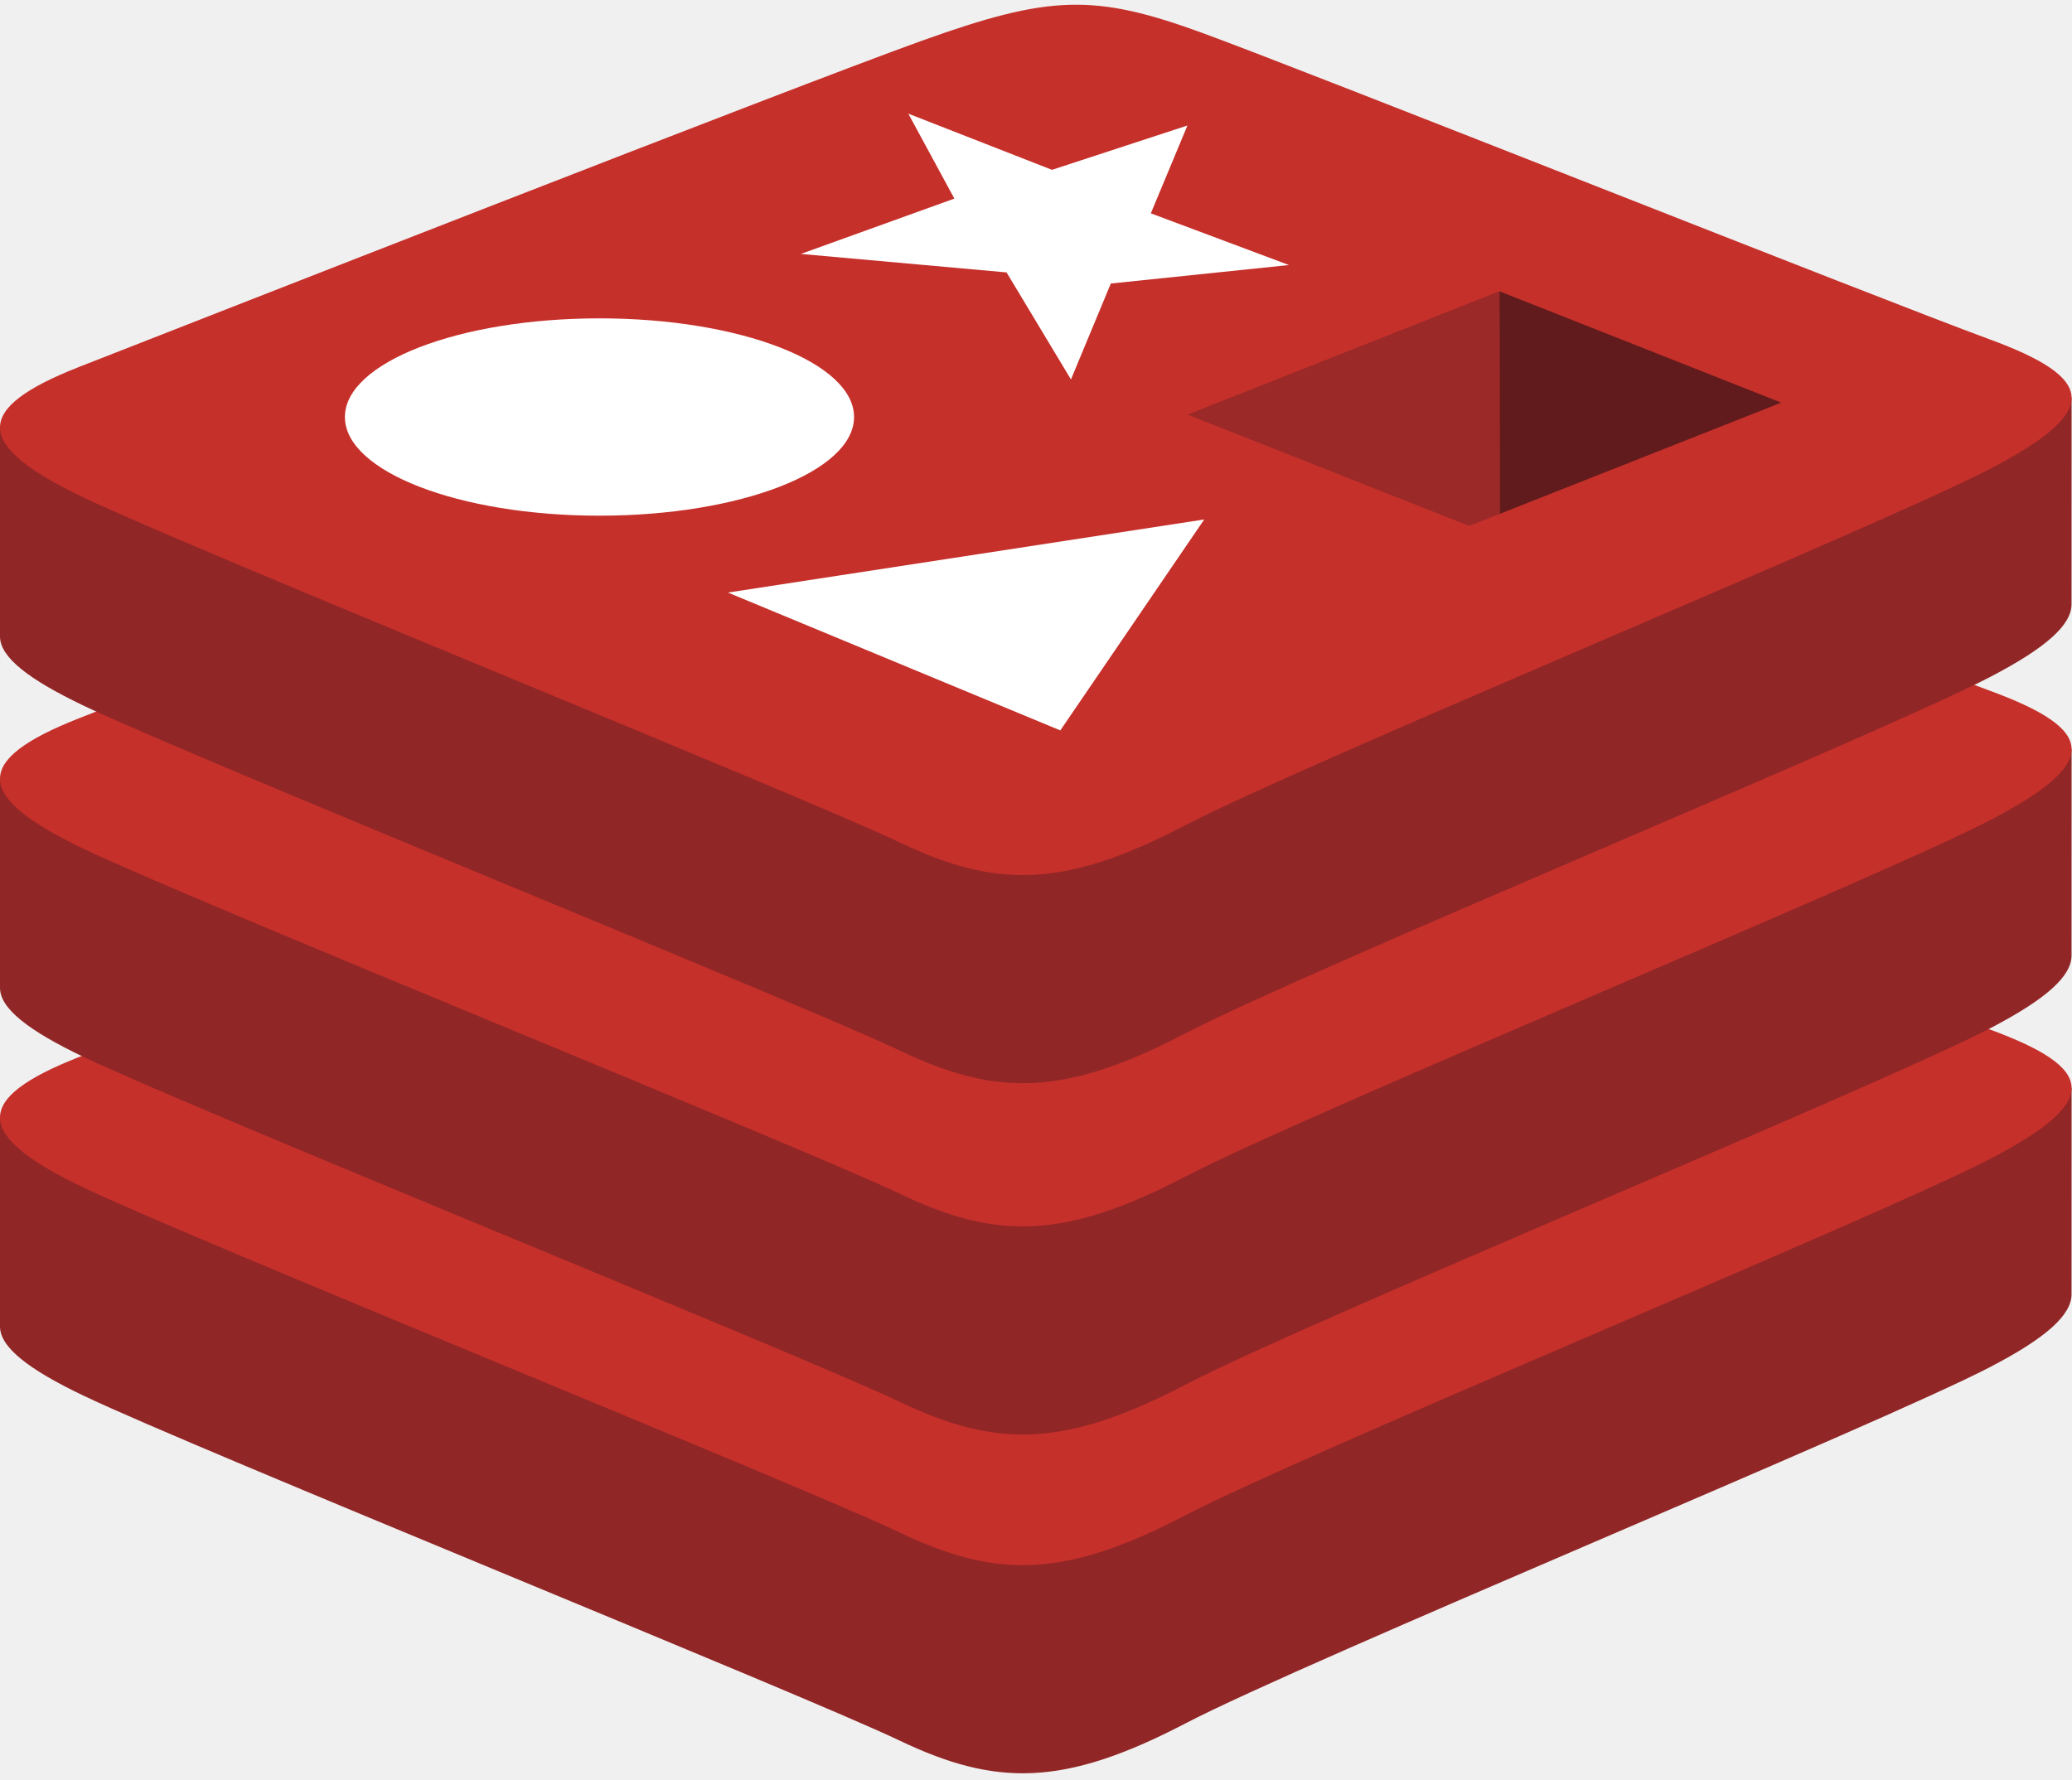
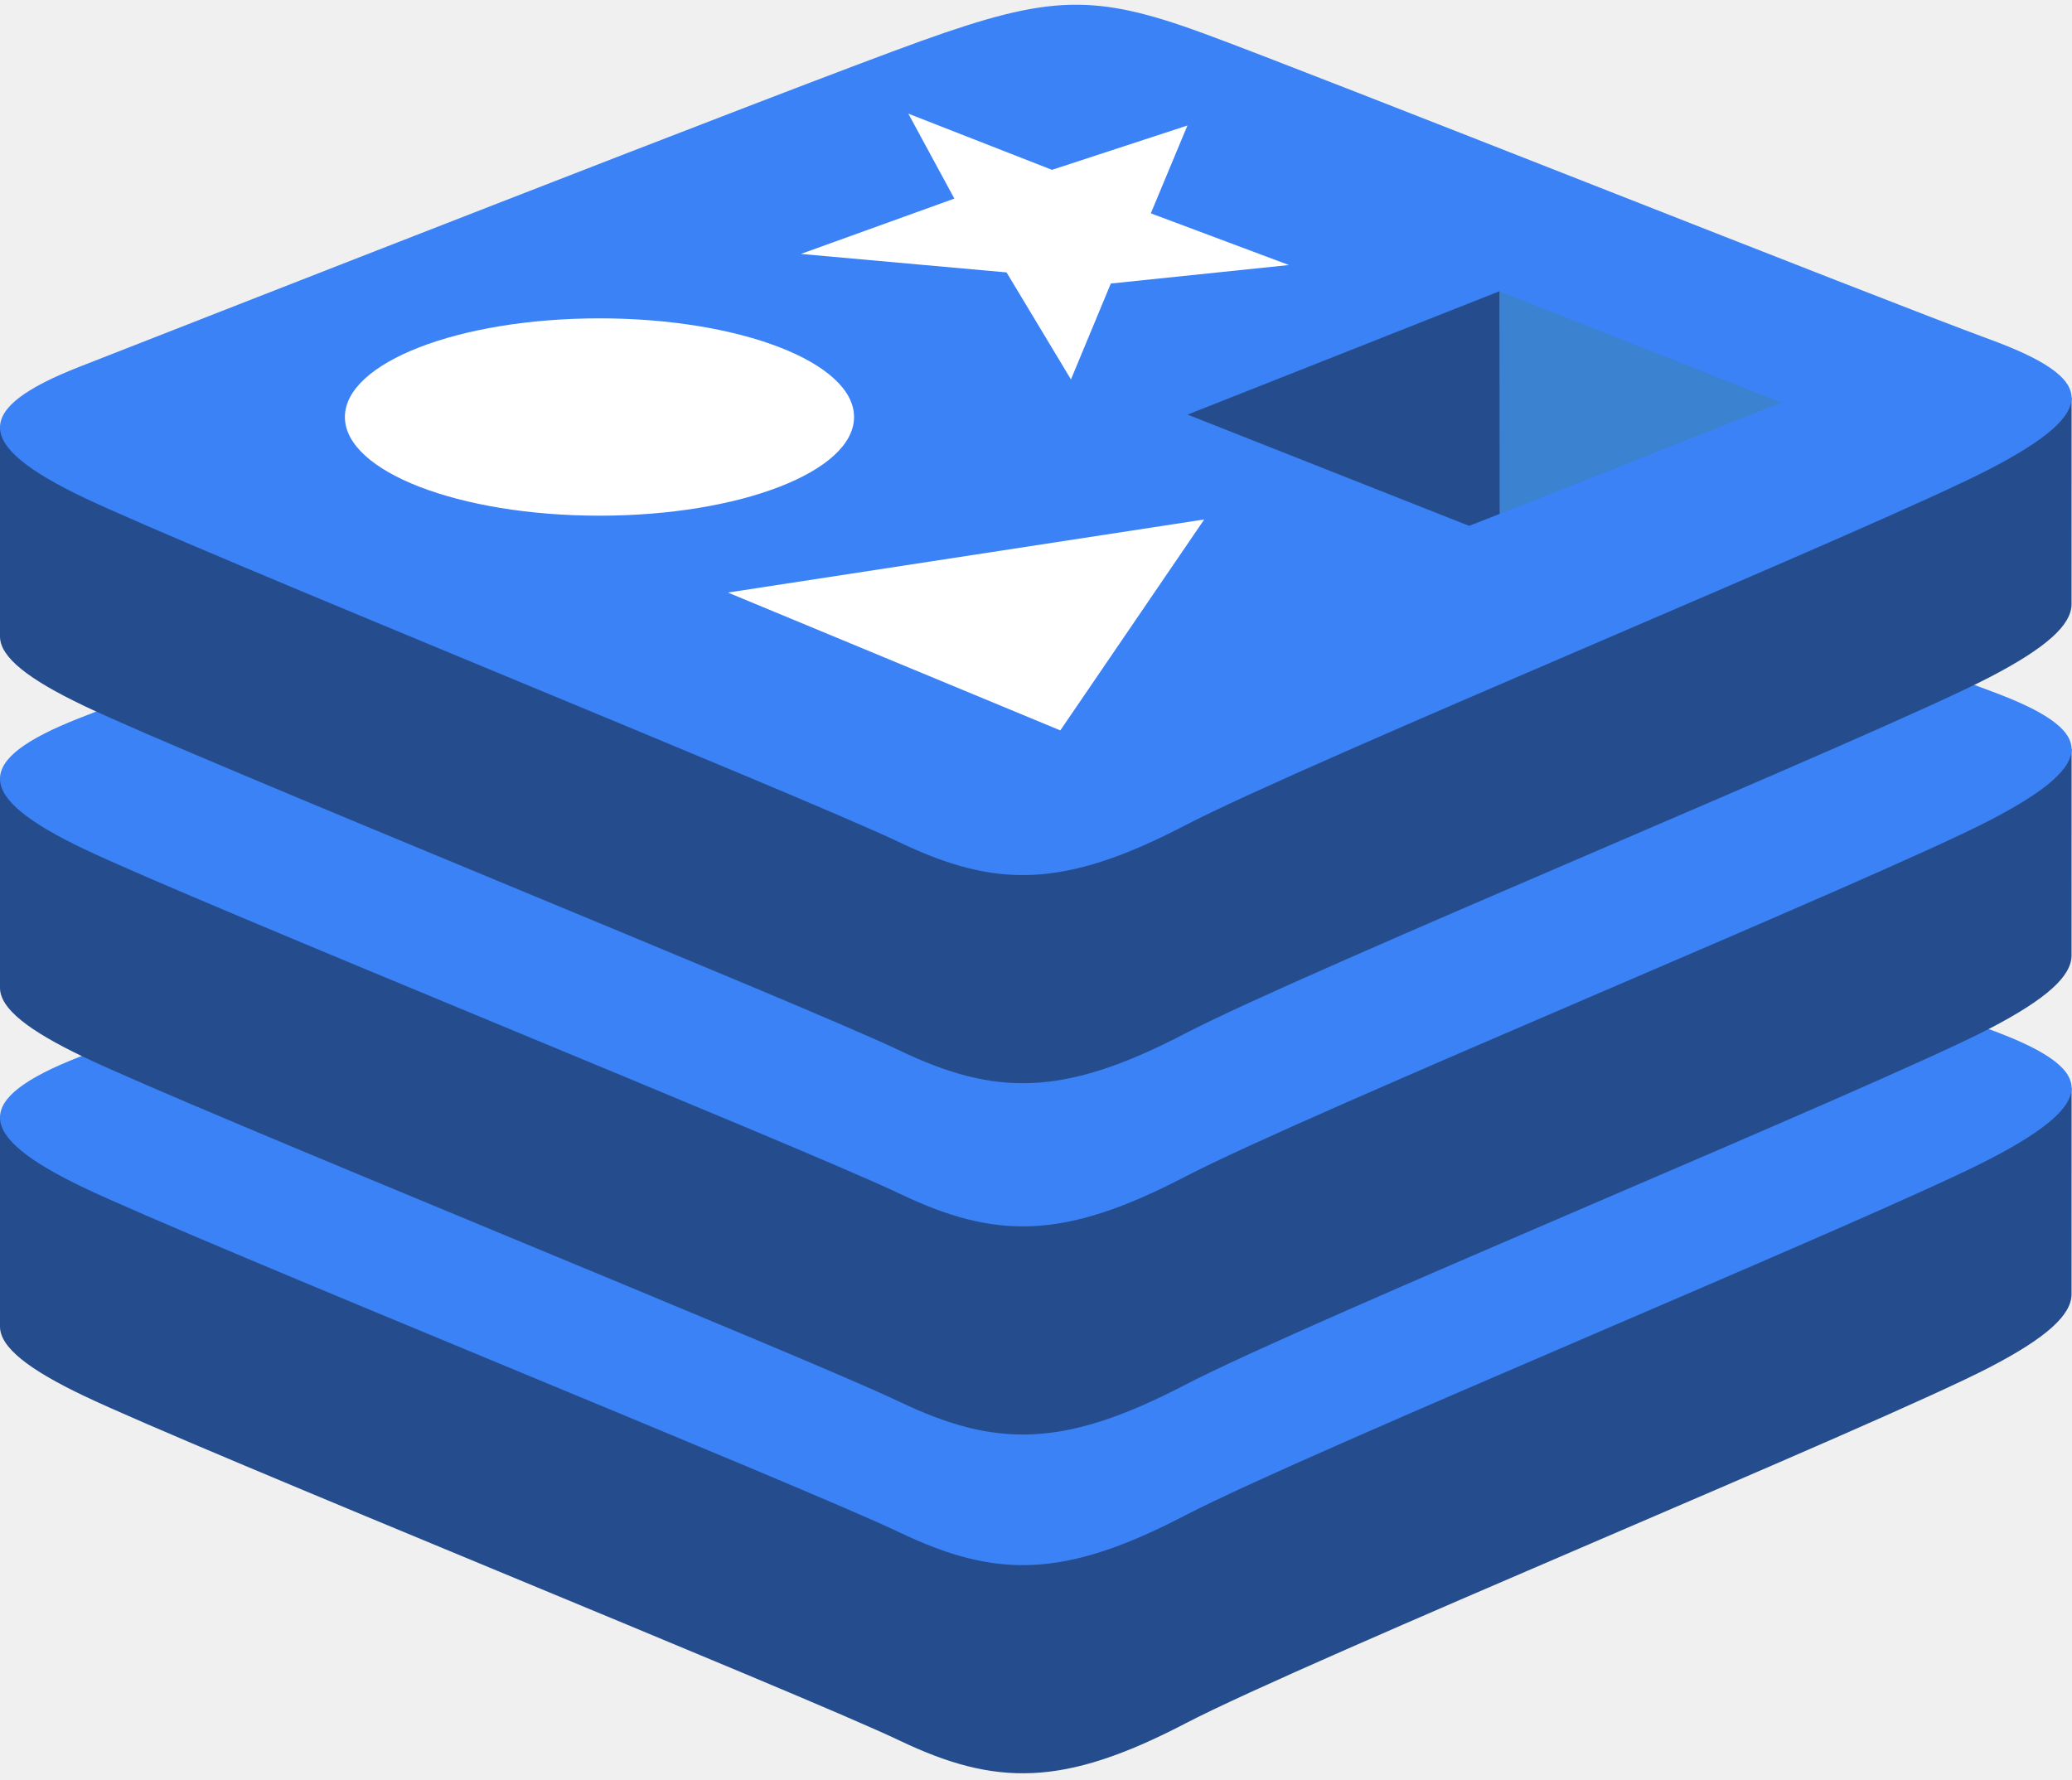
<svg xmlns="http://www.w3.org/2000/svg" width="2500" height="2148" viewBox="0 0 256 220" preserveAspectRatio="xMinYMin meet">
-   <path d="M245.97 168.943c-13.662 7.121-84.434 36.22-99.501 44.075-15.067 7.856-23.437 7.78-35.34 2.09-11.902-5.69-87.216-36.112-100.783-42.597C3.566 169.271 0 166.535 0 163.951v-25.876s98.05-21.345 113.879-27.024c15.828-5.679 21.32-5.884 34.79-.95 13.472 4.936 94.018 19.468 107.331 24.344l-.006 25.51c.002 2.558-3.07 5.364-10.024 8.988" fill="#912626" />
-   <path d="M245.965 143.22c-13.661 7.118-84.431 36.218-99.498 44.072-15.066 7.857-23.436 7.78-35.338 2.09-11.903-5.686-87.214-36.113-100.78-42.594-13.566-6.485-13.85-10.948-.524-16.166 13.326-5.22 88.224-34.605 104.055-40.284 15.828-5.677 21.319-5.884 34.789-.948 13.471 4.934 83.819 32.935 97.13 37.81 13.316 4.881 13.827 8.9.166 16.02" fill="#C6302B" />
-   <path d="M245.97 127.074c-13.662 7.122-84.434 36.22-99.501 44.078-15.067 7.853-23.437 7.777-35.34 2.087-11.903-5.687-87.216-36.112-100.783-42.597C3.566 127.402 0 124.67 0 122.085V96.206s98.05-21.344 113.879-27.023c15.828-5.679 21.32-5.885 34.79-.95C162.142 73.168 242.688 87.697 256 92.574l-.006 25.513c.002 2.557-3.07 5.363-10.024 8.987" fill="#912626" />
-   <path d="M245.965 101.351c-13.661 7.12-84.431 36.218-99.498 44.075-15.066 7.854-23.436 7.777-35.338 2.087-11.903-5.686-87.214-36.112-100.78-42.594-13.566-6.483-13.85-10.947-.524-16.167C23.151 83.535 98.05 54.148 113.88 48.47c15.828-5.678 21.319-5.884 34.789-.949 13.471 4.934 83.819 32.933 97.13 37.81 13.316 4.88 13.827 8.9.166 16.02" fill="#C6302B" />
-   <path d="M245.97 83.653c-13.662 7.12-84.434 36.22-99.501 44.078-15.067 7.854-23.437 7.777-35.34 2.087-11.903-5.687-87.216-36.113-100.783-42.595C3.566 83.98 0 81.247 0 78.665v-25.88s98.05-21.343 113.879-27.021c15.828-5.68 21.32-5.884 34.79-.95C162.142 29.749 242.688 44.278 256 49.155l-.006 25.512c.002 2.555-3.07 5.361-10.024 8.986" fill="#912626" />
-   <path d="M245.965 57.93c-13.661 7.12-84.431 36.22-99.498 44.074-15.066 7.854-23.436 7.777-35.338 2.09C99.227 98.404 23.915 67.98 10.35 61.497-3.217 55.015-3.5 50.55 9.825 45.331 23.151 40.113 98.05 10.73 113.88 5.05c15.828-5.679 21.319-5.883 34.789-.948 13.471 4.935 83.819 32.934 97.13 37.811 13.316 4.876 13.827 8.897.166 16.017" fill="#C6302B" />
+   <path d="M245.97 168.943c-13.662 7.121-84.434 36.22-99.501 44.075-15.067 7.856-23.437 7.78-35.34 2.09-11.902-5.69-87.216-36.112-100.783-42.597C3.566 169.271 0 166.535 0 163.951v-25.876s98.05-21.345 113.879-27.024c15.828-5.679 21.32-5.884 34.79-.95 13.472 4.936 94.018 19.468 107.331 24.344l-.006 25.51c.002 2.558-3.07 5.364-10.024 8.988" fill="#254d8d" />
+   <path d="M245.965 143.22c-13.661 7.118-84.431 36.218-99.498 44.072-15.066 7.857-23.436 7.78-35.338 2.09-11.903-5.686-87.214-36.113-100.78-42.594-13.566-6.485-13.85-10.948-.524-16.166 13.326-5.22 88.224-34.605 104.055-40.284 15.828-5.677 21.319-5.884 34.789-.948 13.471 4.934 83.819 32.935 97.13 37.81 13.316 4.881 13.827 8.9.166 16.02" fill="#3b82f6" />
+   <path d="M245.97 127.074c-13.662 7.122-84.434 36.22-99.501 44.078-15.067 7.853-23.437 7.777-35.34 2.087-11.903-5.687-87.216-36.112-100.783-42.597C3.566 127.402 0 124.67 0 122.085V96.206s98.05-21.344 113.879-27.023c15.828-5.679 21.32-5.885 34.79-.95C162.142 73.168 242.688 87.697 256 92.574l-.006 25.513c.002 2.557-3.07 5.363-10.024 8.987" fill="#254d8d" />
+   <path d="M245.965 101.351c-13.661 7.12-84.431 36.218-99.498 44.075-15.066 7.854-23.436 7.777-35.338 2.087-11.903-5.686-87.214-36.112-100.78-42.594-13.566-6.483-13.85-10.947-.524-16.167C23.151 83.535 98.05 54.148 113.88 48.47c15.828-5.678 21.319-5.884 34.789-.949 13.471 4.934 83.819 32.933 97.13 37.81 13.316 4.88 13.827 8.9.166 16.02" fill="#3b82f6" />
+   <path d="M245.97 83.653c-13.662 7.12-84.434 36.22-99.501 44.078-15.067 7.854-23.437 7.777-35.34 2.087-11.903-5.687-87.216-36.113-100.783-42.595C3.566 83.98 0 81.247 0 78.665v-25.88s98.05-21.343 113.879-27.021c15.828-5.68 21.32-5.884 34.79-.95C162.142 29.749 242.688 44.278 256 49.155l-.006 25.512c.002 2.555-3.07 5.361-10.024 8.986" fill="#254d8d" />
+   <path d="M245.965 57.93c-13.661 7.12-84.431 36.22-99.498 44.074-15.066 7.854-23.436 7.777-35.338 2.09C99.227 98.404 23.915 67.98 10.35 61.497-3.217 55.015-3.5 50.55 9.825 45.331 23.151 40.113 98.05 10.73 113.88 5.05c15.828-5.679 21.319-5.883 34.789-.948 13.471 4.935 83.819 32.934 97.13 37.811 13.316 4.876 13.827 8.897.166 16.017" fill="#3b82f6" />
  <path d="M159.283 32.757l-22.01 2.285-4.927 11.856-7.958-13.23-25.415-2.284 18.964-6.839-5.69-10.498 17.755 6.944 16.738-5.48-4.524 10.855 17.067 6.391M131.032 90.275L89.955 73.238l58.86-9.035-17.783 26.072M74.082 39.347c17.375 0 31.46 5.46 31.46 12.194 0 6.736-14.085 12.195-31.46 12.195s-31.46-5.46-31.46-12.195c0-6.734 14.085-12.194 31.46-12.194" fill="#FFF" />
-   <path d="M185.295 35.998l34.836 13.766-34.806 13.753-.03-27.52" fill="#621B1C" />
-   <path d="M146.755 51.243l38.54-15.245.03 27.519-3.779 1.478-34.791-13.752" fill="#9A2928" />
+   <path d="M185.295 35.998l34.836 13.766-34.806 13.753-.03-27.52" fill="#3b82d0" />
+   <path d="M146.755 51.243l38.54-15.245.03 27.519-3.779 1.478-34.791-13.752" fill="#254d8d" />
</svg>
